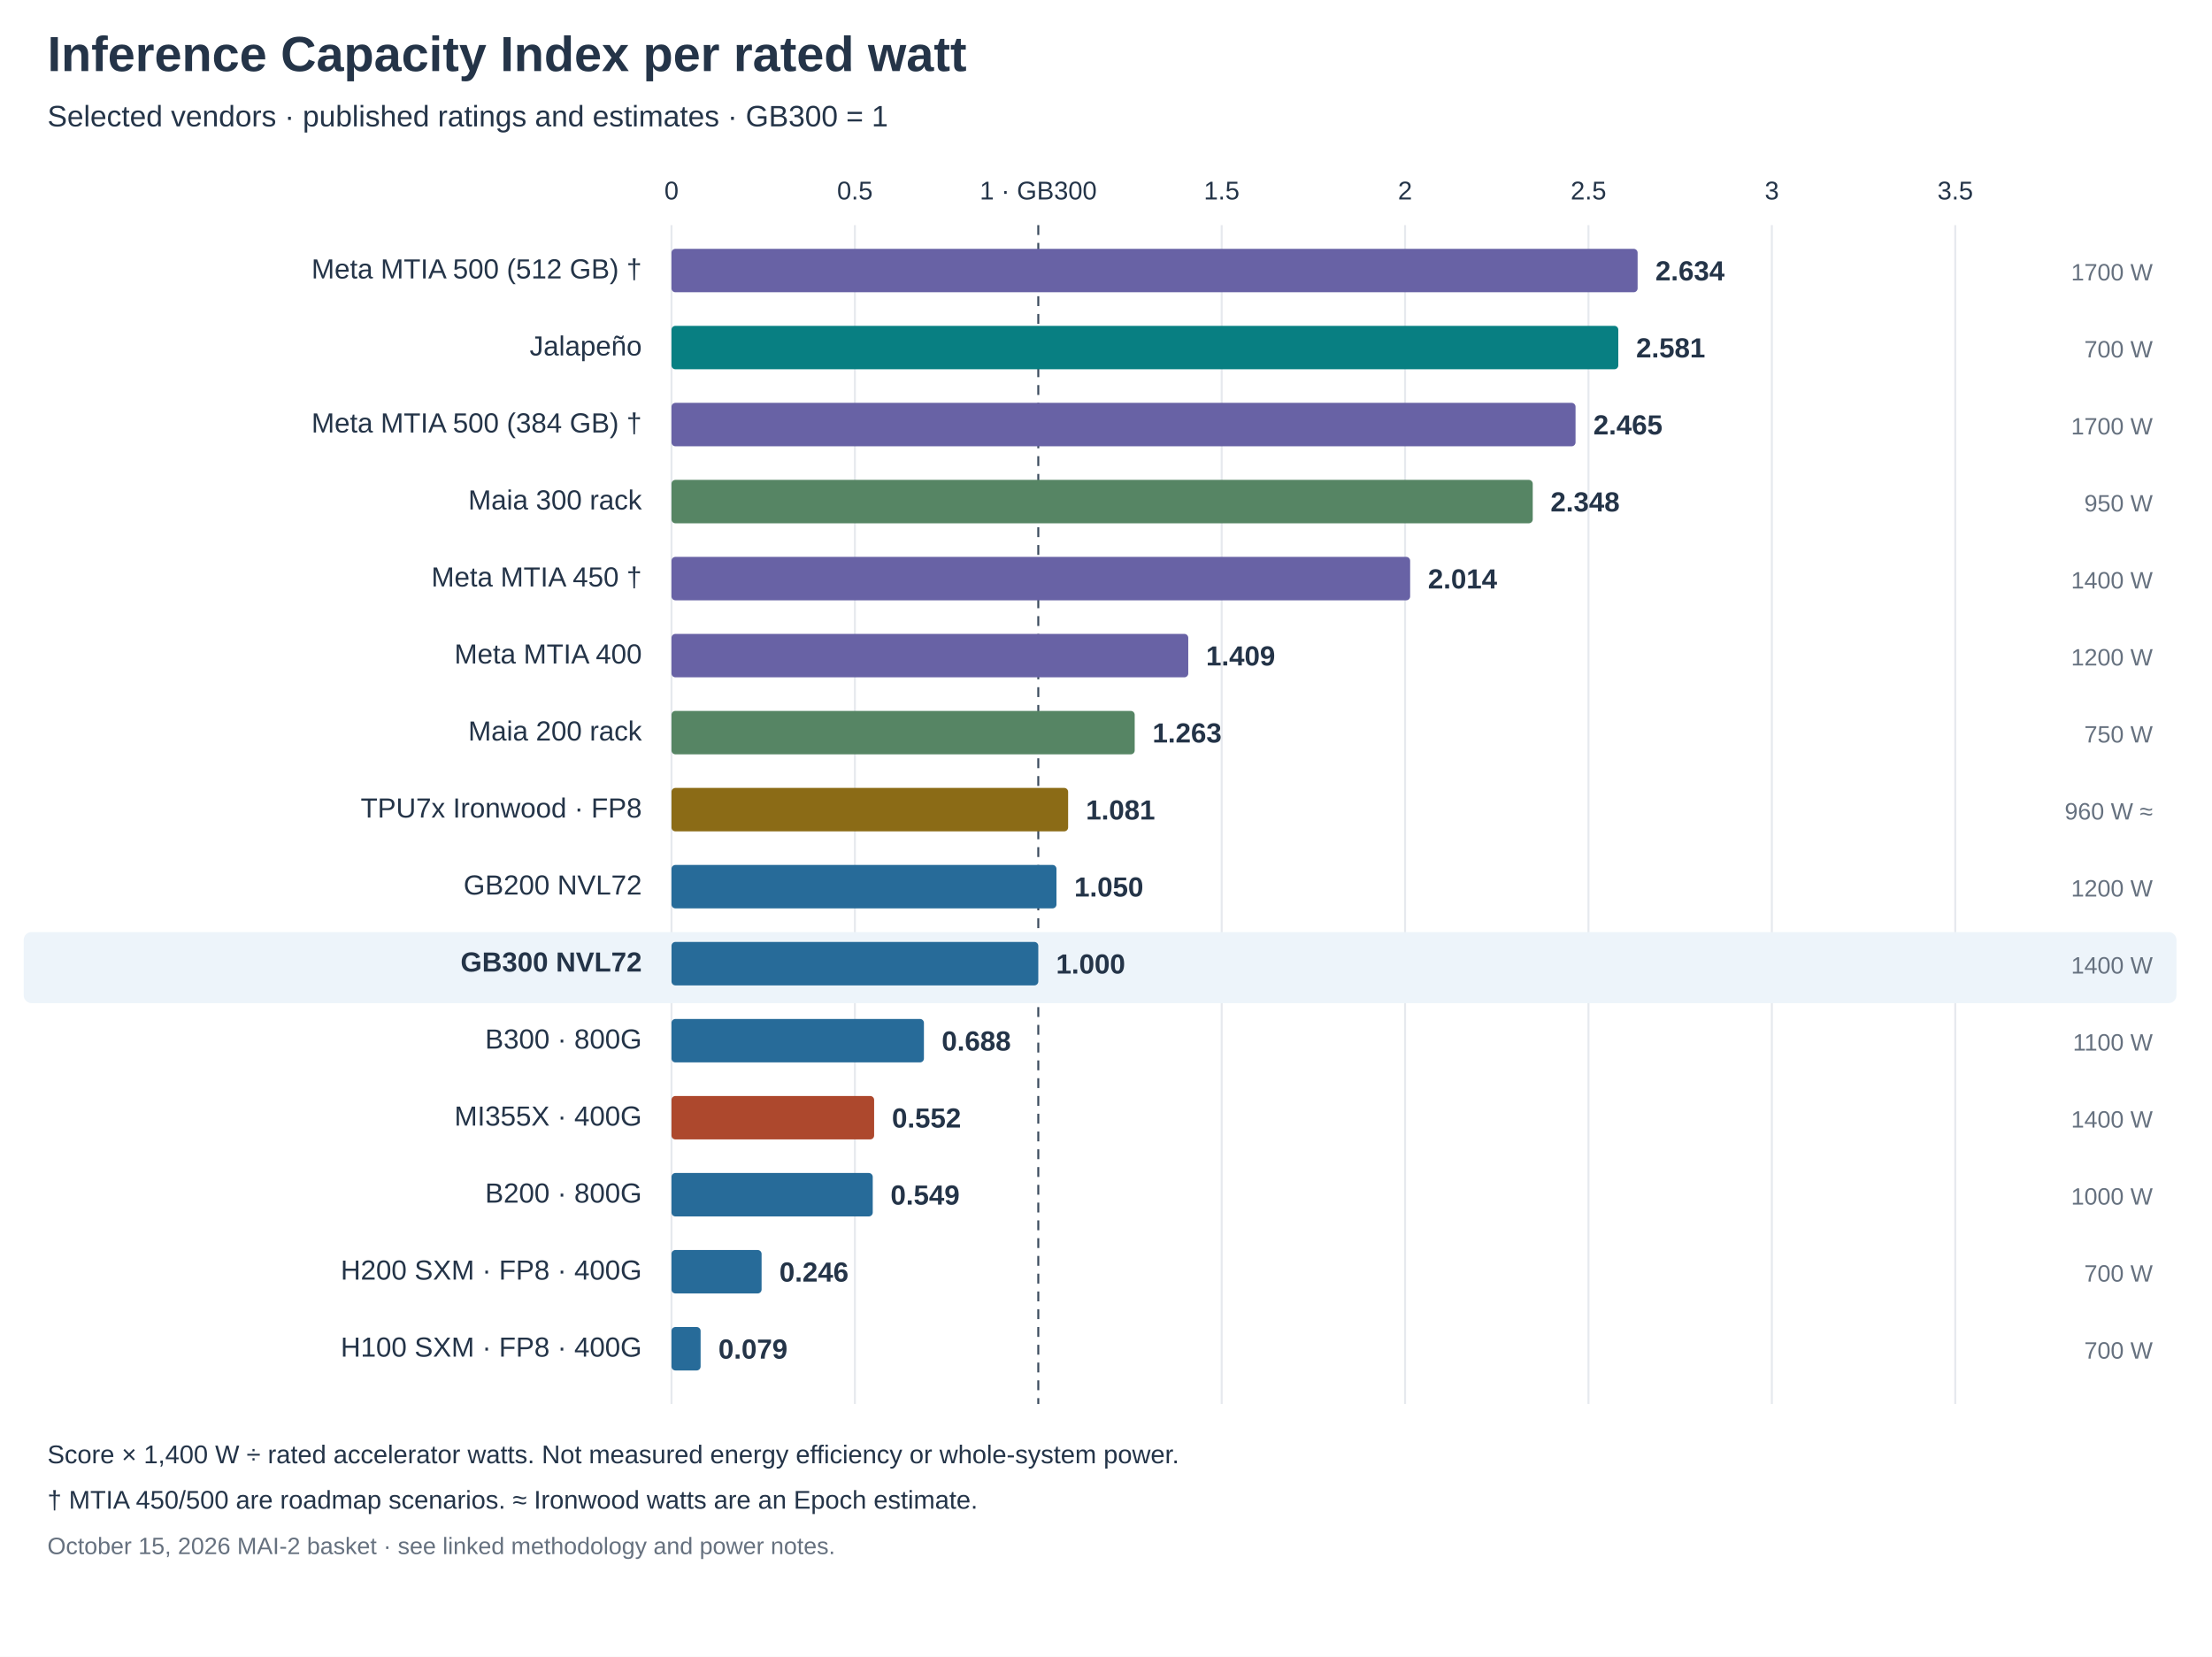
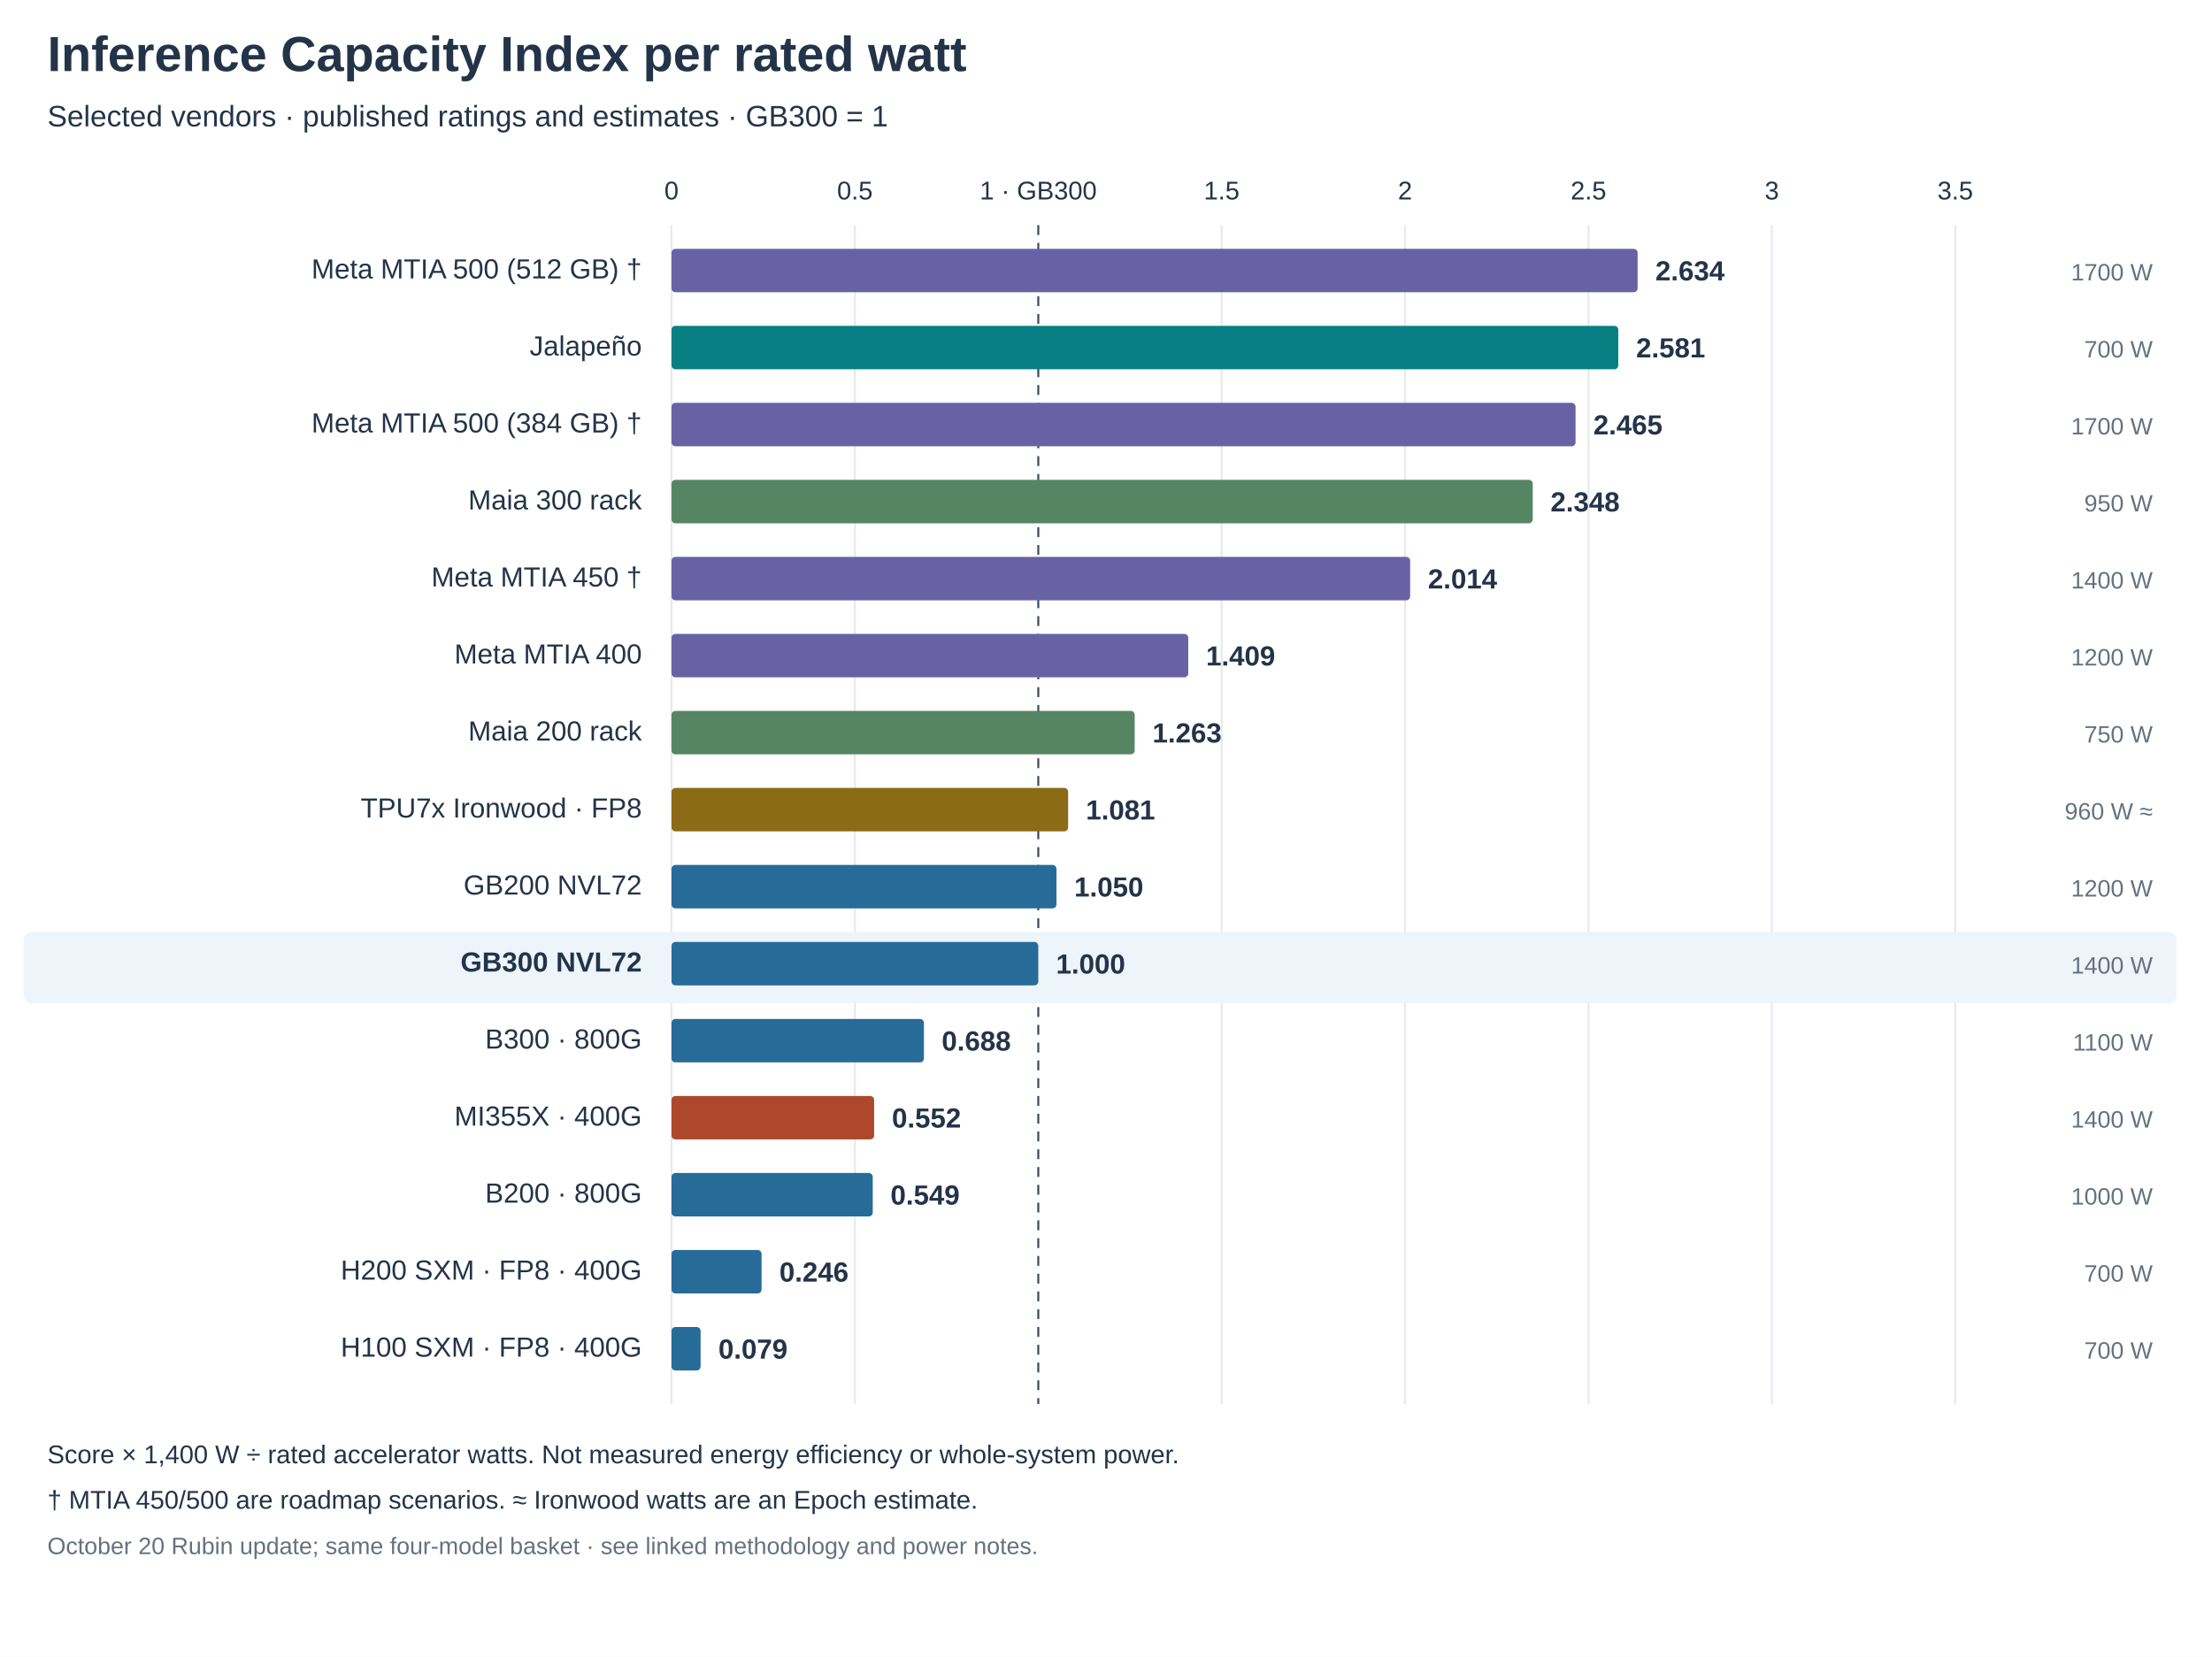
<svg xmlns="http://www.w3.org/2000/svg" viewBox="0 0 1120 839" role="img" aria-labelledby="power-chart-title power-chart-desc">
  <rect width="100%" height="100%" fill="#ffffff" />
  <g font-family="Arial, sans-serif" fill="#243448">
    <text x="24" y="36" font-size="25" font-weight="700">Inference Capacity Index per rated watt</text>
    <text x="24" y="64" font-size="15">Selected vendors · published ratings and estimates · GB300 = 1</text>
    <path d="M340.0,114 V711" stroke="#e6e9ee" stroke-dasharray="none" />
    <text x="340.0" y="101" text-anchor="middle" font-size="13">0</text>
    <path d="M432.857,114 V711" stroke="#e6e9ee" stroke-dasharray="none" />
    <text x="432.857" y="101" text-anchor="middle" font-size="13">0.5</text>
    <path d="M525.714,114 V711" stroke="#3b4b5d" stroke-dasharray="5 4" />
    <text x="525.714" y="101" text-anchor="middle" font-size="13">1 · GB300</text>
    <path d="M618.571,114 V711" stroke="#e6e9ee" stroke-dasharray="none" />
    <text x="618.571" y="101" text-anchor="middle" font-size="13">1.5</text>
    <path d="M711.429,114 V711" stroke="#e6e9ee" stroke-dasharray="none" />
    <text x="711.429" y="101" text-anchor="middle" font-size="13">2</text>
    <path d="M804.286,114 V711" stroke="#e6e9ee" stroke-dasharray="none" />
    <text x="804.286" y="101" text-anchor="middle" font-size="13">2.5</text>
    <path d="M897.143,114 V711" stroke="#e6e9ee" stroke-dasharray="none" />
    <text x="897.143" y="101" text-anchor="middle" font-size="13">3</text>
    <path d="M990.0,114 V711" stroke="#e6e9ee" stroke-dasharray="none" />
    <text x="990.0" y="101" text-anchor="middle" font-size="13">3.5</text>
    <text x="325" y="141" text-anchor="end" font-size="14" font-weight="400">Meta MTIA 500 (512 GB) †</text>
    <rect x="340" y="126" width="489.175" height="22" rx="2" fill="#6862a5" />
    <text x="838.175" y="142" font-size="14" font-weight="700">2.634</text>
    <text x="1090" y="142" text-anchor="end" font-size="12" fill="#66717f">1700 W</text>
    <text x="325" y="180" text-anchor="end" font-size="14" font-weight="400">Jalapeño</text>
    <rect x="340" y="165" width="479.393" height="22" rx="2" fill="#087f82" />
    <text x="828.393" y="181" font-size="14" font-weight="700">2.581</text>
    <text x="1090" y="181" text-anchor="end" font-size="12" fill="#66717f">700 W</text>
    <text x="325" y="219" text-anchor="end" font-size="14" font-weight="400">Meta MTIA 500 (384 GB) †</text>
    <rect x="340" y="204" width="457.747" height="22" rx="2" fill="#6862a5" />
    <text x="806.747" y="220" font-size="14" font-weight="700">2.465</text>
    <text x="1090" y="220" text-anchor="end" font-size="12" fill="#66717f">1700 W</text>
    <text x="325" y="258" text-anchor="end" font-size="14" font-weight="400">Maia 300 rack</text>
    <rect x="340" y="243" width="436.070" height="22" rx="2" fill="#568564" />
    <text x="785.070" y="259" font-size="14" font-weight="700">2.348</text>
    <text x="1090" y="259" text-anchor="end" font-size="12" fill="#66717f">950 W</text>
    <text x="325" y="297" text-anchor="end" font-size="14" font-weight="400">Meta MTIA 450 †</text>
    <rect x="340" y="282" width="374.002" height="22" rx="2" fill="#6862a5" />
    <text x="723.002" y="298" font-size="14" font-weight="700">2.014</text>
    <text x="1090" y="298" text-anchor="end" font-size="12" fill="#66717f">1400 W</text>
    <text x="325" y="336" text-anchor="end" font-size="14" font-weight="400">Meta MTIA 400</text>
    <rect x="340" y="321" width="261.652" height="22" rx="2" fill="#6862a5" />
    <text x="610.652" y="337" font-size="14" font-weight="700">1.409</text>
    <text x="1090" y="337" text-anchor="end" font-size="12" fill="#66717f">1200 W</text>
    <text x="325" y="375" text-anchor="end" font-size="14" font-weight="400">Maia 200 rack</text>
    <rect x="340" y="360" width="234.531" height="22" rx="2" fill="#568564" />
    <text x="583.531" y="376" font-size="14" font-weight="700">1.263</text>
    <text x="1090" y="376" text-anchor="end" font-size="12" fill="#66717f">750 W</text>
    <text x="325" y="414" text-anchor="end" font-size="14" font-weight="400">TPU7x Ironwood · FP8</text>
    <rect x="340" y="399" width="200.824" height="22" rx="2" fill="#8b6b16" />
    <text x="549.824" y="415" font-size="14" font-weight="700">1.081</text>
    <text x="1090" y="415" text-anchor="end" font-size="12" fill="#66717f">960 W ≈</text>
    <text x="325" y="453" text-anchor="end" font-size="14" font-weight="400">GB200 NVL72</text>
    <rect x="340" y="438" width="194.924" height="22" rx="2" fill="#276b99" />
    <text x="543.924" y="454" font-size="14" font-weight="700">1.050</text>
    <text x="1090" y="454" text-anchor="end" font-size="12" fill="#66717f">1200 W</text>
    <rect x="12" y="472" width="1090" height="36" fill="#edf4fa" rx="4" />
    <text x="325" y="492" text-anchor="end" font-size="14" font-weight="700">GB300 NVL72</text>
    <rect x="340" y="477" width="185.714" height="22" rx="2" fill="#276b99" />
    <text x="534.714" y="493" font-size="14" font-weight="700">1.000</text>
    <text x="1090" y="493" text-anchor="end" font-size="12" fill="#66717f">1400 W</text>
    <text x="325" y="531" text-anchor="end" font-size="14" font-weight="400">B300 · 800G</text>
    <rect x="340" y="516" width="127.811" height="22" rx="2" fill="#276b99" />
    <text x="476.811" y="532" font-size="14" font-weight="700">0.688</text>
    <text x="1090" y="532" text-anchor="end" font-size="12" fill="#66717f">1100 W</text>
    <text x="325" y="570" text-anchor="end" font-size="14" font-weight="400">MI355X · 400G</text>
    <rect x="340" y="555" width="102.598" height="22" rx="2" fill="#ad482d" />
    <text x="451.598" y="571" font-size="14" font-weight="700">0.552</text>
    <text x="1090" y="571" text-anchor="end" font-size="12" fill="#66717f">1400 W</text>
    <text x="325" y="609" text-anchor="end" font-size="14" font-weight="400">B200 · 800G</text>
    <rect x="340" y="594" width="101.896" height="22" rx="2" fill="#276b99" />
    <text x="450.896" y="610" font-size="14" font-weight="700">0.549</text>
    <text x="1090" y="610" text-anchor="end" font-size="12" fill="#66717f">1000 W</text>
    <text x="325" y="648" text-anchor="end" font-size="14" font-weight="400">H200 SXM · FP8 · 400G</text>
    <rect x="340" y="633" width="45.617" height="22" rx="2" fill="#276b99" />
    <text x="394.617" y="649" font-size="14" font-weight="700">0.246</text>
    <text x="1090" y="649" text-anchor="end" font-size="12" fill="#66717f">700 W</text>
    <text x="325" y="687" text-anchor="end" font-size="14" font-weight="400">H100 SXM · FP8 · 400G</text>
    <rect x="340" y="672" width="14.739" height="22" rx="2" fill="#276b99" />
    <text x="363.739" y="688" font-size="14" font-weight="700">0.079</text>
    <text x="1090" y="688" text-anchor="end" font-size="12" fill="#66717f">700 W</text>
    <text x="24" y="741" font-size="13">Score × 1,400 W ÷ rated accelerator watts. Not measured energy efficiency or whole-system power.</text>
    <text x="24" y="764" font-size="13">† MTIA 450/500 are roadmap scenarios. ≈ Ironwood watts are an Epoch estimate.</text>
-     <text x="24" y="787" font-size="12" fill="#66717f">October 15, 2026 MAI-2 basket · see linked methodology and power notes.</text>
+     <text x="24" y="787" font-size="12" fill="#66717f">October 20 Rubin update; same four-model basket · see linked methodology and power notes.</text>
  </g>
</svg>
